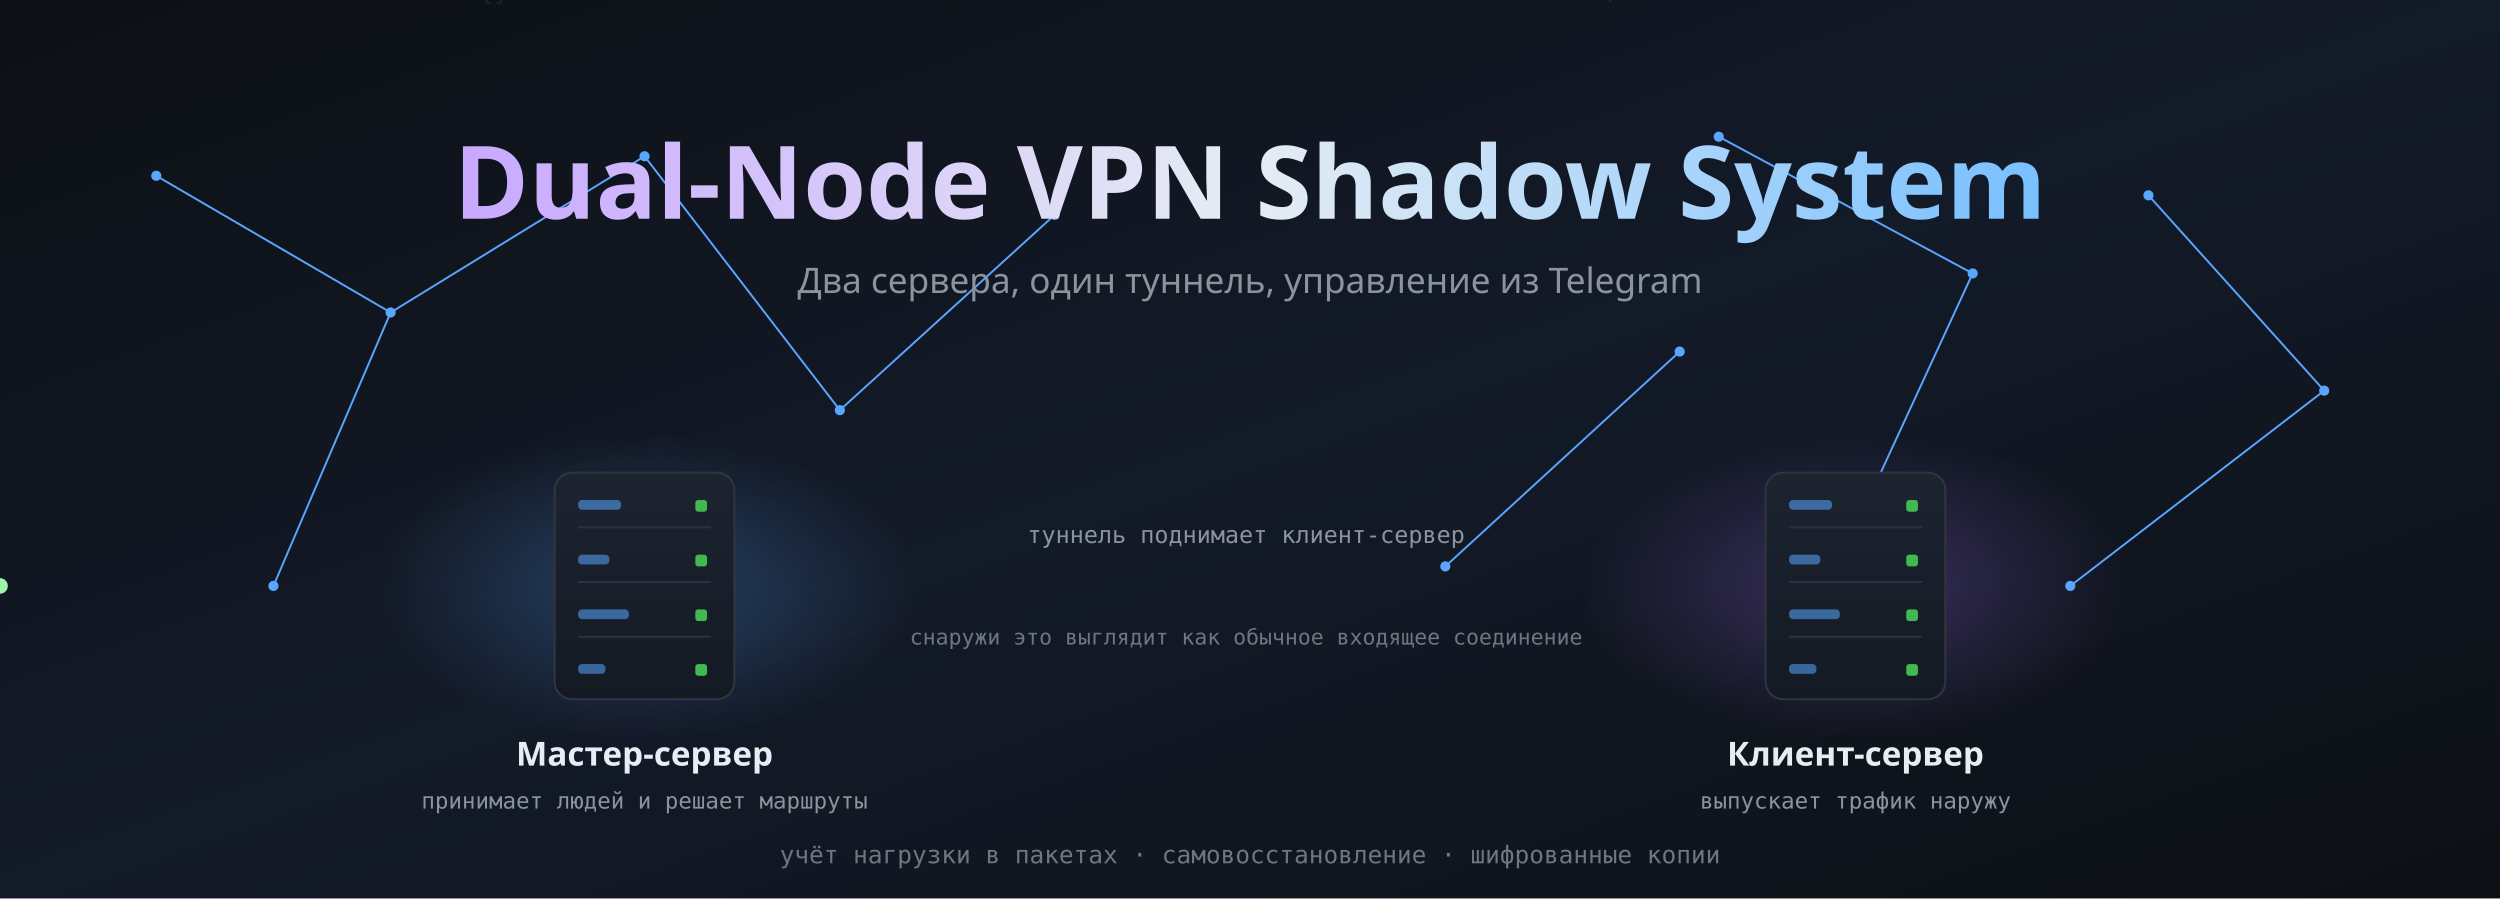
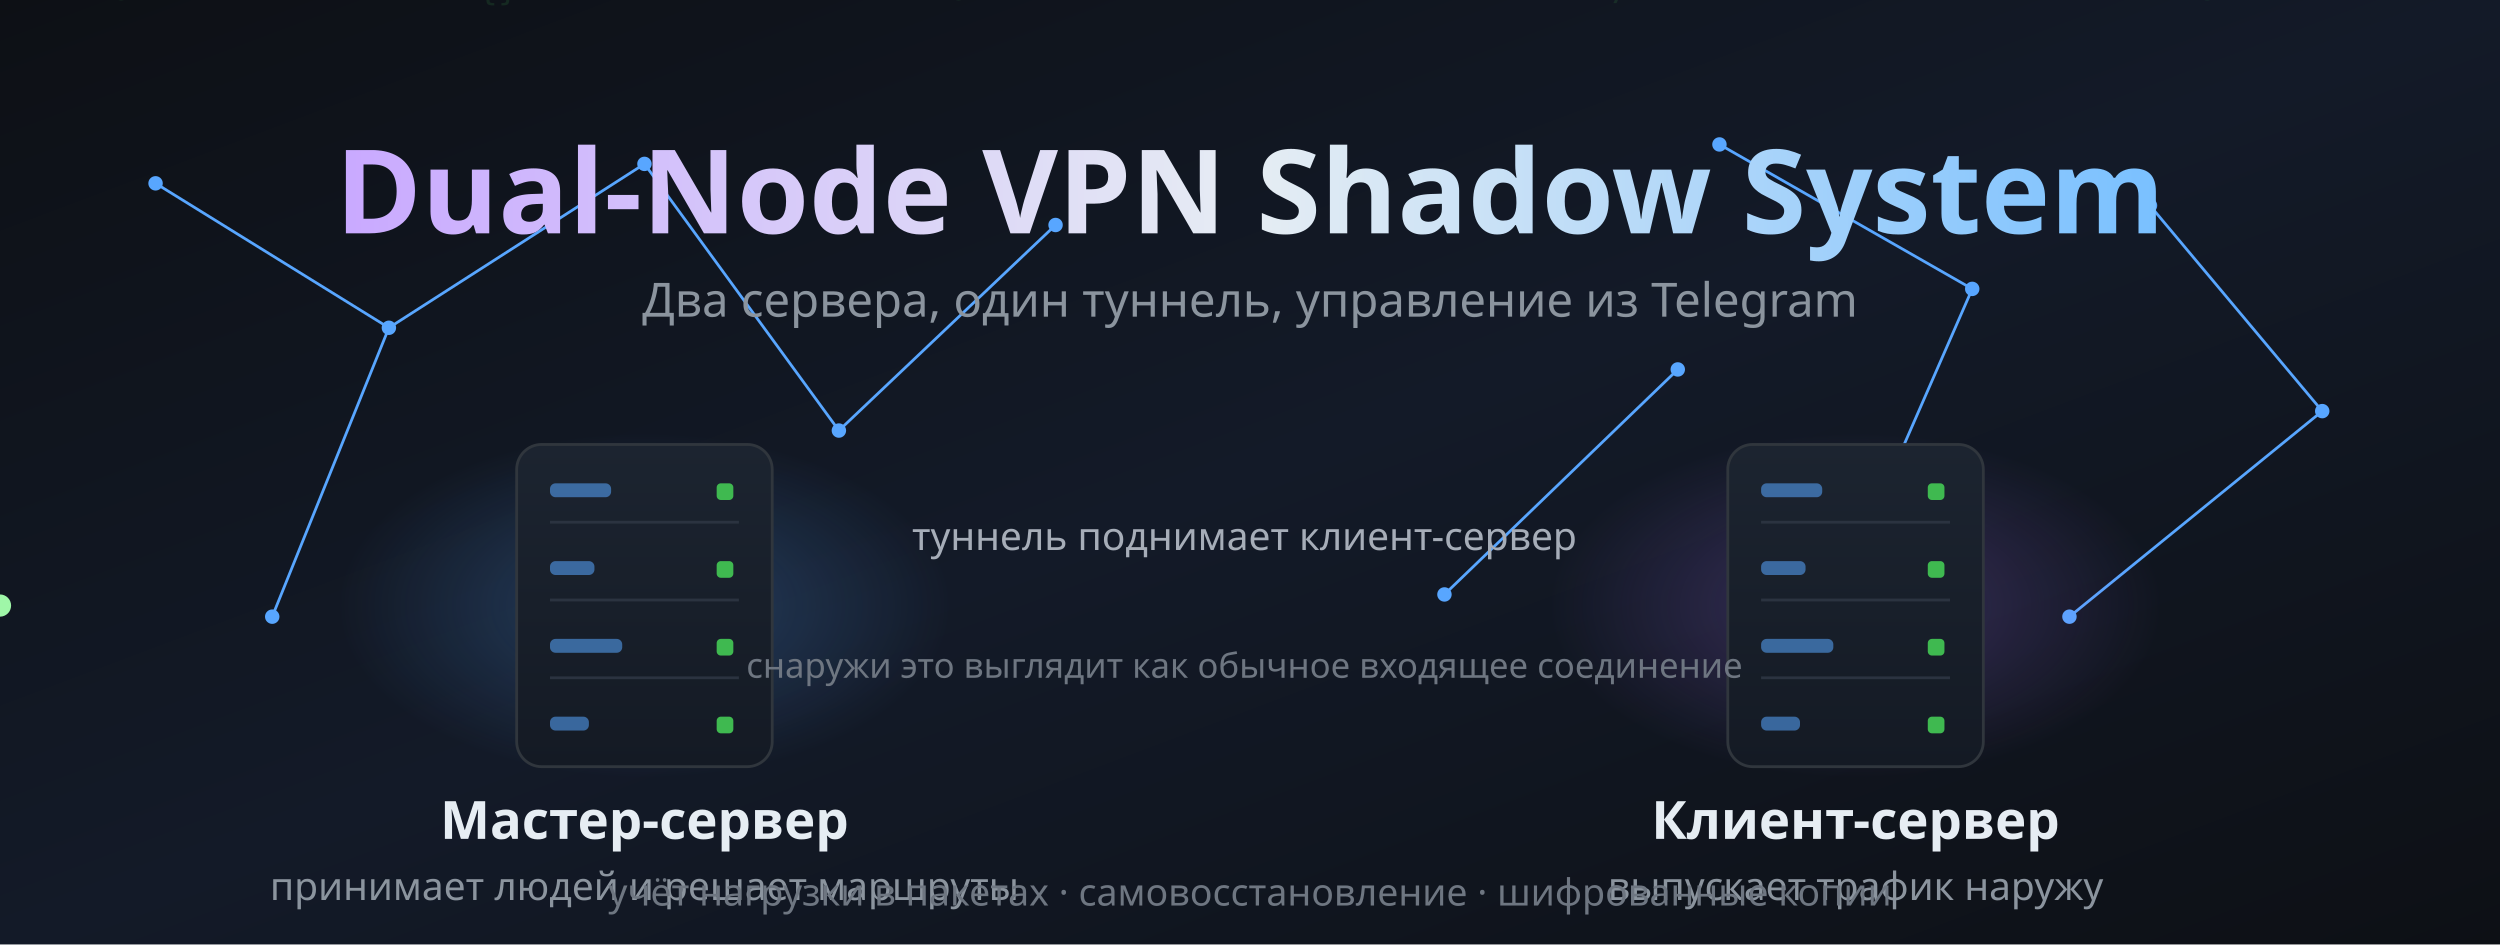
- <svg xmlns="http://www.w3.org/2000/svg" viewBox="0 0 1280 460" width="1280" height="460" role="img" aria-label="Dual-Node VPN Shadow System">
+ <svg xmlns="http://www.w3.org/2000/svg" viewBox="0 0 900 340" width="900" height="340" role="img" aria-label="Dual-Node VPN Shadow System">
  <defs>
    <linearGradient id="bg" x1="0" y1="0" x2="1" y2="1">
      <stop offset="0" stop-color="#0d1015" />
      <stop offset="0.5" stop-color="#131a28" />
      <stop offset="1" stop-color="#0d1015" />
    </linearGradient>
    <linearGradient id="title" x1="0" y1="0" x2="1" y2="0">
      <stop offset="0" stop-color="#c9a9ff" />
      <stop offset="0.5" stop-color="#e6edf3" />
      <stop offset="1" stop-color="#79c0ff" />
      <animateTransform attributeName="gradientTransform" type="translate" values="-0.45 0; 0.45 0; -0.45 0" dur="10s" repeatCount="indefinite" />
    </linearGradient>
    <linearGradient id="tunnel" x1="0" y1="0" x2="1" y2="0">
      <stop offset="0" stop-color="#3fb950" />
      <stop offset="0.5" stop-color="#58a6ff" />
      <stop offset="1" stop-color="#a371f7" />
    </linearGradient>
    <linearGradient id="rack" x1="0" y1="0" x2="0" y2="1">
      <stop offset="0" stop-color="#1c2430" />
      <stop offset="1" stop-color="#141a24" />
    </linearGradient>
    <radialGradient id="halo" cx="0.5" cy="0.5" r="0.5">
      <stop offset="0" stop-color="#58a6ff" stop-opacity="0.28" />
      <stop offset="1" stop-color="#58a6ff" stop-opacity="0" />
    </radialGradient>
    <radialGradient id="halo2" cx="0.5" cy="0.5" r="0.5">
      <stop offset="0" stop-color="#a371f7" stop-opacity="0.28" />
      <stop offset="1" stop-color="#a371f7" stop-opacity="0" />
    </radialGradient>
    <style>
      .sans { font-family: "IBM Plex Sans", "Segoe UI", system-ui, sans-serif; }
      .mono { font-family: "IBM Plex Mono", ui-monospace, Consolas, monospace; }

      .node  { fill: #58a6ff; animation: blink 4s ease-in-out infinite; }
      .link  { stroke: #58a6ff; stroke-width: 1; animation: pulse 6s ease-in-out infinite; }
      @keyframes blink { 0%,100% { opacity:.16 } 50% { opacity:.55 } }
      @keyframes pulse { 0%,100% { opacity:.05 } 50% { opacity:.18 } }

      .rain text { animation: fall 8s linear infinite; }
-       @keyframes fall { from { transform: translateY(-30px) } to { transform: translateY(500px) } }
+       @keyframes fall { from { transform: translateY(-30px) } to { transform: translateY(370px) } }

      /* индикаторы на стойках — живут вразнобой, как настоящие */
      .led { animation: led 1.6s steps(1) infinite; }
      @keyframes led { 0%,60% { opacity:1 } 61%,100% { opacity:.25 } }

      .beam { stroke-dasharray: 12 16; animation: dash 1.8s linear infinite; }
      @keyframes dash { to { stroke-dashoffset: -56 } }

      .halo { animation: breathe 4s ease-in-out infinite; transform-origin: center; }
      @keyframes breathe { 0%,100% { opacity:.5 } 50% { opacity:1 } }

      .scan { animation: scan 3.4s cubic-bezier(.5,0,.5,1) infinite; }
      @keyframes scan { 0% { transform: translateY(0); opacity:0 }
                        15% { opacity:.55 }
                        85% { opacity:.55 }
                        100% { transform: translateY(96px); opacity:0 } }

      @media (prefers-reduced-motion: reduce) {
        .node,.link,.rain text,.led,.beam,.halo,.scan { animation: none }
      }
    </style>
    <g id="server">
      <rect x="-46" y="-58" width="92" height="116" rx="9" fill="url(#rack)" stroke="#30363d" />
      <g stroke="#2b3340" stroke-width="1">
        <line x1="-34" y1="-30" x2="34" y2="-30" />
        <line x1="-34" y1="-2" x2="34" y2="-2" />
        <line x1="-34" y1="26" x2="34" y2="26" />
      </g>
      <g fill="#3fb950">
        <rect class="led" x="26" y="-44" width="6" height="6" rx="1.5" />
        <rect class="led" x="26" y="-16" width="6" height="6" rx="1.5" style="animation-delay:-.5s" />
        <rect class="led" x="26" y="12" width="6" height="6" rx="1.5" style="animation-delay:-1.1s" />
        <rect class="led" x="26" y="40" width="6" height="6" rx="1.5" style="animation-delay:-1.4s" />
      </g>
      <g fill="#58a6ff" opacity=".55">
        <rect x="-34" y="-44" width="22" height="5" rx="2" />
        <rect x="-34" y="-16" width="16" height="5" rx="2" />
        <rect x="-34" y="12" width="26" height="5" rx="2" />
        <rect x="-34" y="40" width="14" height="5" rx="2" />
      </g>
    </g>
  </defs>
-   <rect width="1280" height="460" fill="url(#bg)" />
+   <rect width="900" height="340" fill="url(#bg)" />
  <g class="links" fill="none">
-     <path class="link" d="M80 90 L200 160 L140 300" style="animation-delay:-1s" />
-     <path class="link" d="M200 160 L330 80 L430 210" style="animation-delay:-2.4s" />
-     <path class="link" d="M1100 100 L1190 200 L1060 300" style="animation-delay:-3.1s" />
-     <path class="link" d="M880 70 L1010 140 L950 270" style="animation-delay:-0.6s" />
-     <path class="link" d="M430 210 L540 110" style="animation-delay:-4s" />
-     <path class="link" d="M740 290 L860 180" style="animation-delay:-2.9s" />
+     <path class="link" d="M56 66 L140 118 L98 222" style="animation-delay:-1s" />
+     <path class="link" d="M140 118 L232 59 L302 155" style="animation-delay:-2.4s" />
+     <path class="link" d="M774 74 L836 148 L745 222" style="animation-delay:-3.1s" />
+     <path class="link" d="M619 52 L710 104 L668 200" style="animation-delay:-0.6s" />
+     <path class="link" d="M302 155 L380 81" style="animation-delay:-4s" />
+     <path class="link" d="M520 214 L604 133" style="animation-delay:-2.9s" />
  </g>
  <g>
-     <circle class="node" cx="80" cy="90" r="2.6" />
-     <circle class="node" cx="200" cy="160" r="2.6" style="animation-delay:-.8s" />
-     <circle class="node" cx="140" cy="300" r="2.6" style="animation-delay:-1.6s" />
-     <circle class="node" cx="330" cy="80" r="2.6" style="animation-delay:-2.2s" />
-     <circle class="node" cx="430" cy="210" r="2.6" style="animation-delay:-3s" />
-     <circle class="node" cx="540" cy="110" r="2.6" style="animation-delay:-1.1s" />
-     <circle class="node" cx="740" cy="290" r="2.6" style="animation-delay:-2.6s" />
-     <circle class="node" cx="860" cy="180" r="2.6" style="animation-delay:-.4s" />
-     <circle class="node" cx="880" cy="70" r="2.6" style="animation-delay:-3.4s" />
-     <circle class="node" cx="1010" cy="140" r="2.6" style="animation-delay:-1.9s" />
-     <circle class="node" cx="1100" cy="100" r="2.6" style="animation-delay:-2.8s" />
-     <circle class="node" cx="1190" cy="200" r="2.6" style="animation-delay:-.2s" />
-     <circle class="node" cx="1060" cy="300" r="2.6" style="animation-delay:-3.8s" />
+     <circle class="node" cx="56" cy="66" r="2.6" />
+     <circle class="node" cx="140" cy="118" r="2.6" style="animation-delay:-.8s" />
+     <circle class="node" cx="98" cy="222" r="2.6" style="animation-delay:-1.6s" />
+     <circle class="node" cx="232" cy="59" r="2.6" style="animation-delay:-2.2s" />
+     <circle class="node" cx="302" cy="155" r="2.6" style="animation-delay:-3s" />
+     <circle class="node" cx="380" cy="81" r="2.6" style="animation-delay:-1.1s" />
+     <circle class="node" cx="520" cy="214" r="2.6" style="animation-delay:-2.6s" />
+     <circle class="node" cx="604" cy="133" r="2.6" style="animation-delay:-.4s" />
+     <circle class="node" cx="619" cy="52" r="2.6" style="animation-delay:-3.4s" />
+     <circle class="node" cx="710" cy="104" r="2.6" style="animation-delay:-1.9s" />
+     <circle class="node" cx="774" cy="74" r="2.6" style="animation-delay:-2.8s" />
+     <circle class="node" cx="836" cy="148" r="2.6" style="animation-delay:-.2s" />
+     <circle class="node" cx="745" cy="222" r="2.6" style="animation-delay:-3.8s" />
  </g>
-   <g class="rain mono" font-size="13" fill="#3fb950" opacity=".14">
-     <text x="55" y="0">01</text>
-     <text x="245" y="0" style="animation-delay:-2.5s">{}</text>
-     <text x="465" y="0" style="animation-delay:-4.8s">1101</text>
-     <text x="815" y="0" style="animation-delay:-1.2s">&lt;/&gt;</text>
-     <text x="1125" y="0" style="animation-delay:-3.6s">0x1F</text>
+   <g class="rain mono" font-size="12" fill="#3fb950" opacity=".14">
+     <text x="40" y="0">01</text>
+     <text x="172" y="0" style="animation-delay:-2.5s">{}</text>
+     <text x="327" y="0" style="animation-delay:-4.8s">1101</text>
+     <text x="573" y="0" style="animation-delay:-1.2s">&lt;/&gt;</text>
+     <text x="791" y="0" style="animation-delay:-3.6s">0x1F</text>
  </g>
-   <text x="640" y="112" class="sans" font-size="52" font-weight="800" text-anchor="middle" fill="url(#title)">
+   <text x="450" y="84" class="sans" font-size="42" font-weight="800" text-anchor="middle" fill="url(#title)">
    Dual-Node VPN Shadow System
  </text>
-   <text x="640" y="150" class="sans" font-size="18" text-anchor="middle" fill="#8b949e">
+   <text x="450" y="114" class="sans" font-size="17" text-anchor="middle" fill="#8b949e">
    Два сервера, один туннель, управление из Telegram
  </text>
-   <g transform="translate(0,300)">
-     <ellipse cx="330" cy="0" rx="140" ry="78" fill="url(#halo)" class="halo" />
-     <ellipse cx="950" cy="0" rx="140" ry="78" fill="url(#halo2)" class="halo" style="animation-delay:-2s" />
-     <use href="#server" x="330" y="0" />
-     <use href="#server" x="950" y="0" />
-     <g clip-path="none">
-       <rect class="scan" x="284" y="-58" width="92" height="2" fill="#9ff7a8" opacity="0" />
-       <rect class="scan" x="904" y="-58" width="92" height="2" fill="#d2a8ff" opacity="0" style="animation-delay:-1.7s" />
-     </g>
-     <text x="330" y="92" class="sans" font-size="17" font-weight="600" fill="#e6edf3" text-anchor="middle">Мастер-сервер</text>
-     <text x="330" y="114" class="mono" font-size="11.5" fill="#8b949e" text-anchor="middle">принимает людей и решает маршруты</text>
-     <text x="950" y="92" class="sans" font-size="17" font-weight="600" fill="#e6edf3" text-anchor="middle">Клиент-сервер</text>
-     <text x="950" y="114" class="mono" font-size="11.5" fill="#8b949e" text-anchor="middle">выпускает трафик наружу</text>
-     <line x1="382" y1="0" x2="894" y2="0" stroke="url(#tunnel)" stroke-width="2" opacity=".45" />
-     <line x1="382" y1="0" x2="894" y2="0" stroke="url(#tunnel)" stroke-width="2.5" class="beam" />
+   <g transform="translate(0,218)">
+     <ellipse cx="232" cy="0" rx="110" ry="62" fill="url(#halo)" class="halo" />
+     <ellipse cx="668" cy="0" rx="110" ry="62" fill="url(#halo2)" class="halo" style="animation-delay:-2s" />
+     <use href="#server" x="232" y="0" />
+     <use href="#server" x="668" y="0" />
+     <rect class="scan" x="186" y="-58" width="92" height="2" fill="#9ff7a8" opacity="0" />
+     <rect class="scan" x="622" y="-58" width="92" height="2" fill="#d2a8ff" opacity="0" style="animation-delay:-1.7s" />
+     <text x="232" y="84" class="sans" font-size="19" font-weight="700" fill="#e6edf3" text-anchor="middle">Мастер-сервер</text>
+     <text x="232" y="106" class="sans" font-size="14" fill="#8b949e" text-anchor="middle">принимает людей и решает маршруты</text>
+     <text x="668" y="84" class="sans" font-size="19" font-weight="700" fill="#e6edf3" text-anchor="middle">Клиент-сервер</text>
+     <text x="668" y="106" class="sans" font-size="14" fill="#8b949e" text-anchor="middle">выпускает трафик наружу</text>
+     <line x1="284" y1="0" x2="612" y2="0" stroke="url(#tunnel)" stroke-width="2" opacity=".45" />
+     <line x1="284" y1="0" x2="612" y2="0" stroke="url(#tunnel)" stroke-width="2.5" class="beam" />
    <circle r="4" cy="0" fill="#9ff7a8">
-       <animate attributeName="cx" values="382;894" dur="2.8s" repeatCount="indefinite" />
+       <animate attributeName="cx" values="284;612" dur="2.8s" repeatCount="indefinite" />
      <animate attributeName="opacity" values="0;1;1;0" dur="2.8s" repeatCount="indefinite" />
    </circle>
    <circle r="4" cy="0" fill="#d2a8ff" opacity="0">
-       <animate attributeName="cx" values="894;382" dur="2.8s" begin="1.4s" repeatCount="indefinite" />
+       <animate attributeName="cx" values="612;284" dur="2.8s" begin="1.4s" repeatCount="indefinite" />
      <animate attributeName="opacity" values="0;1;1;0" dur="2.8s" begin="1.4s" repeatCount="indefinite" />
    </circle>
-     <text x="638" y="-22" class="mono" font-size="12" fill="#8b949e" text-anchor="middle">туннель поднимает клиент-сервер</text>
-     <text x="638" y="30" class="mono" font-size="11" fill="#6e7681" text-anchor="middle">снаружи это выглядит как обычное входящее соединение</text>
+     <text x="448" y="-20" class="sans" font-size="14" fill="#a6adb8" text-anchor="middle">туннель поднимает клиент-сервер</text>
+     <text x="448" y="26" class="sans" font-size="12.5" fill="#6e7681" text-anchor="middle">снаружи это выглядит как обычное входящее соединение</text>
  </g>
-   <text x="640" y="442" class="mono" font-size="12.5" text-anchor="middle" fill="#6e7681">
+   <text x="450" y="326" class="sans" font-size="13.5" text-anchor="middle" fill="#6e7681">
    учёт нагрузки в пакетах · самовосстановление · шифрованные копии
  </text>
</svg>
